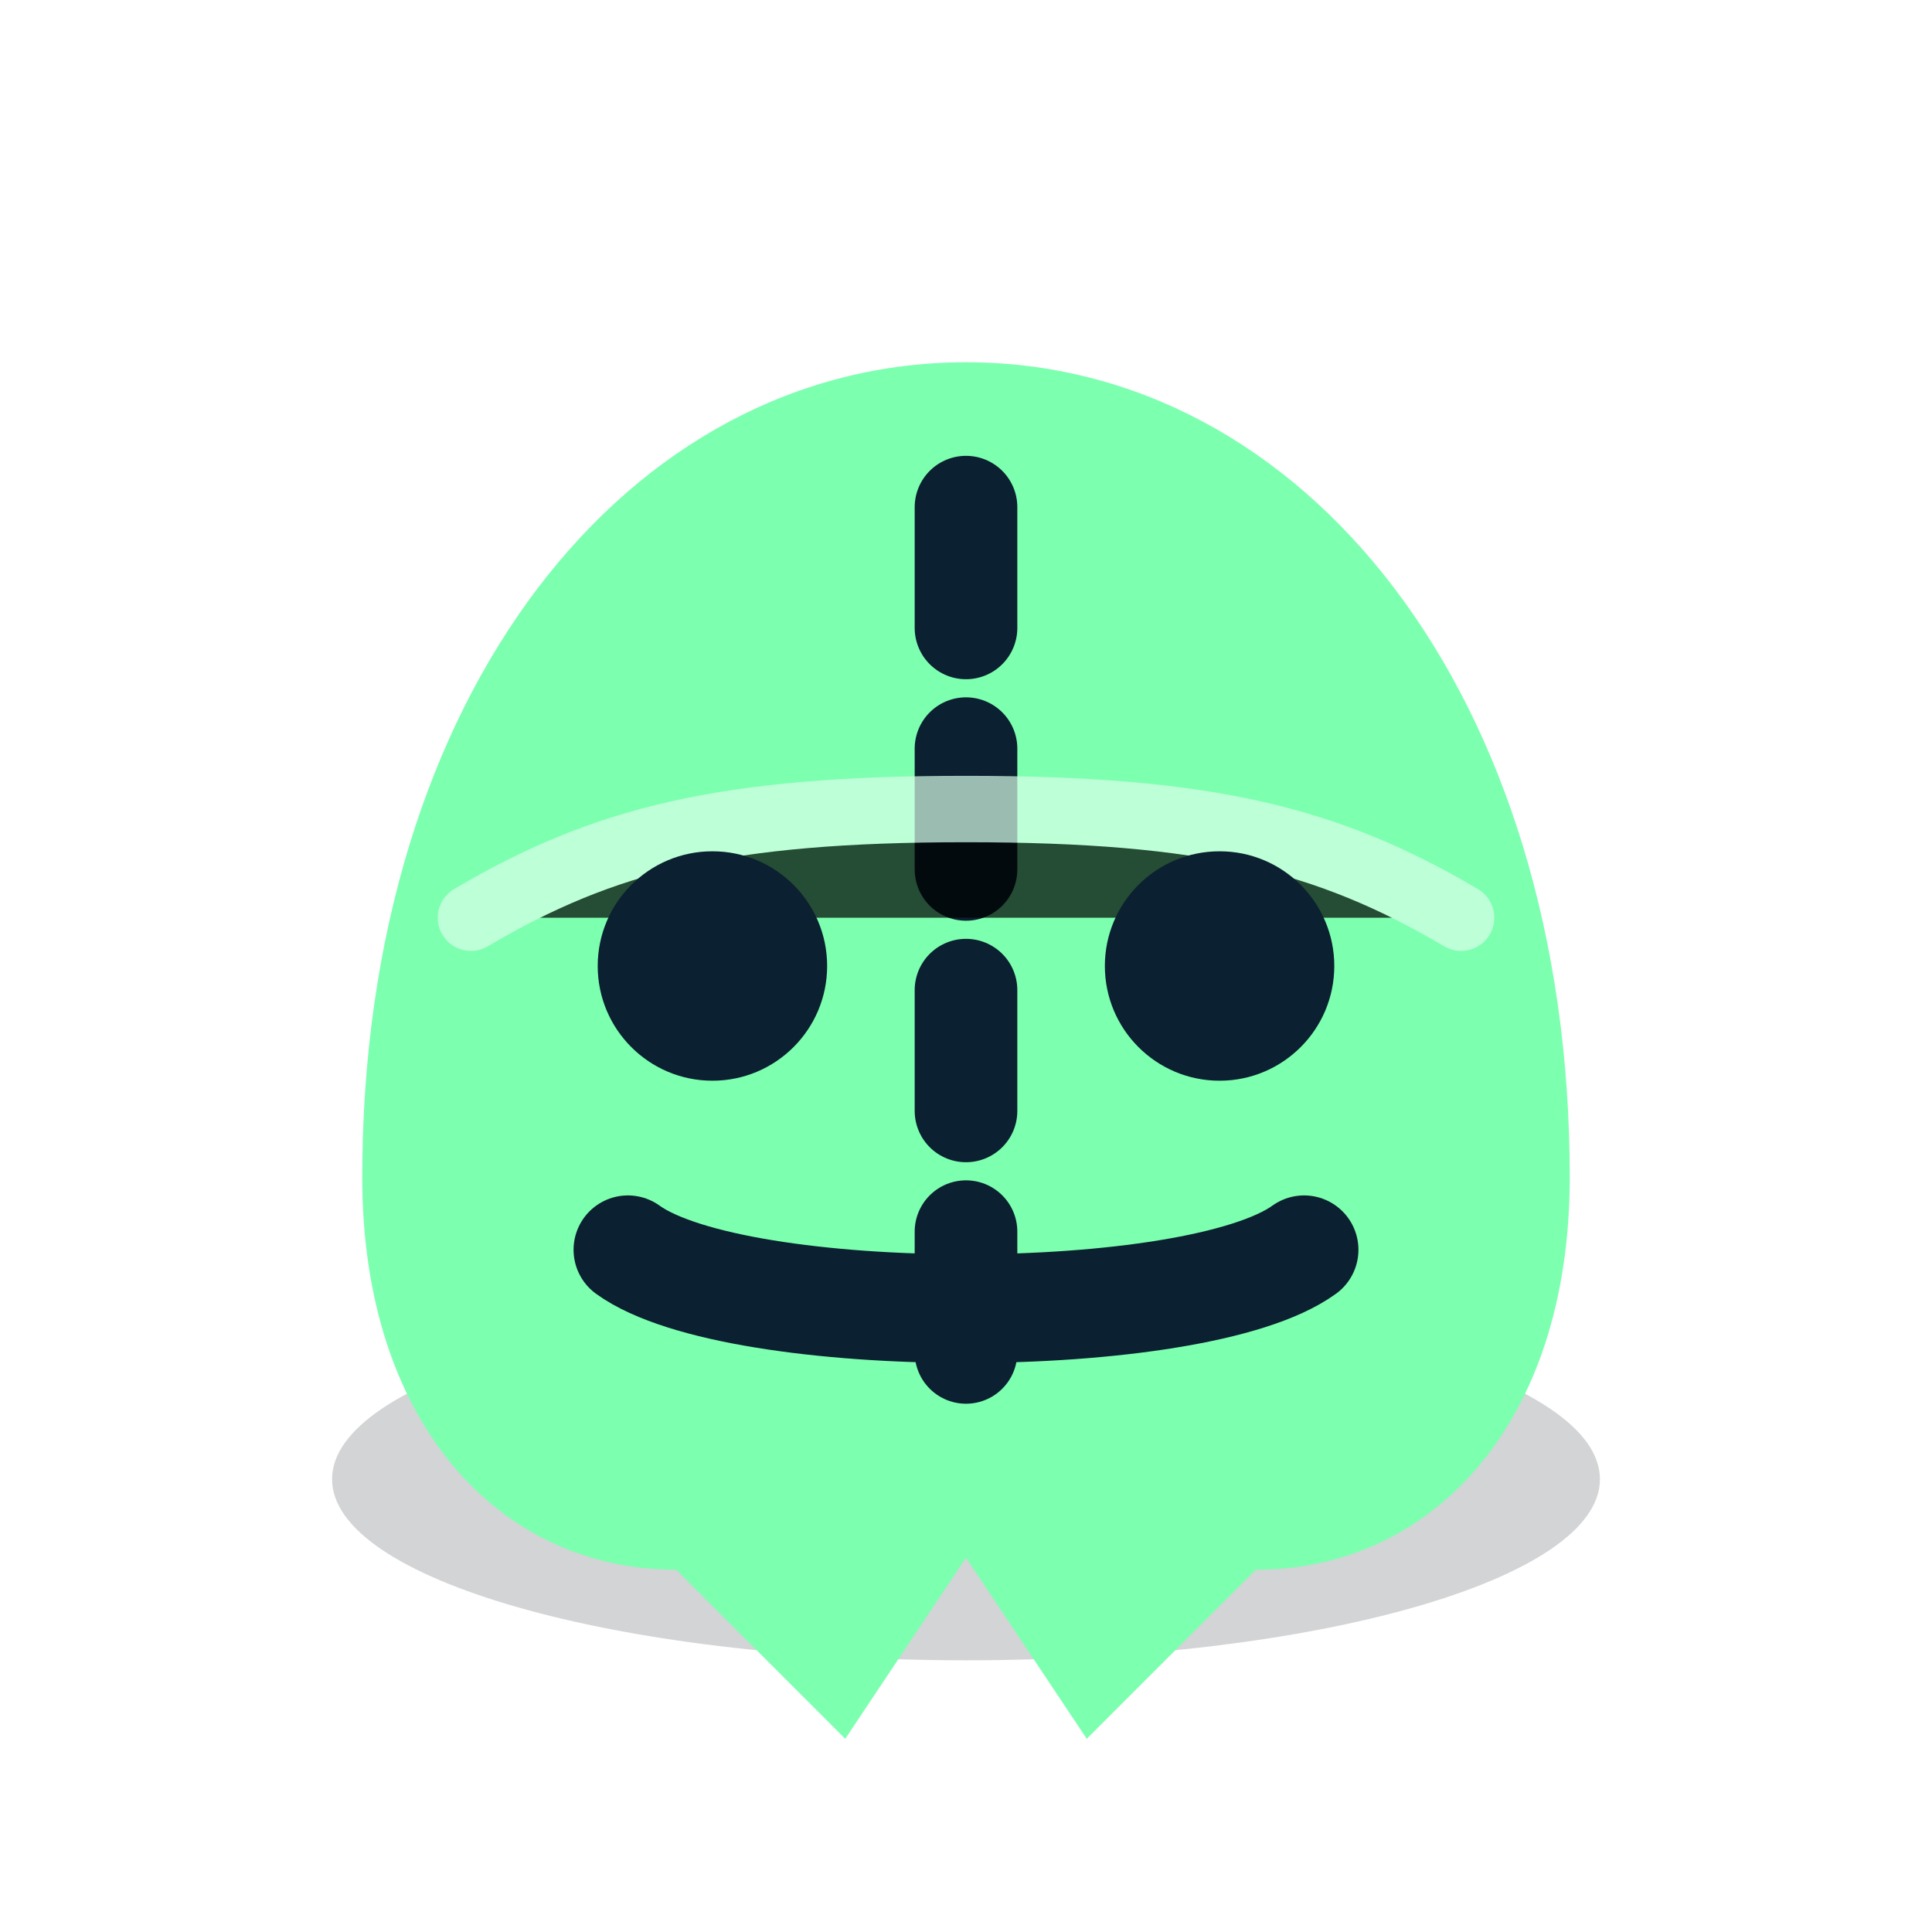
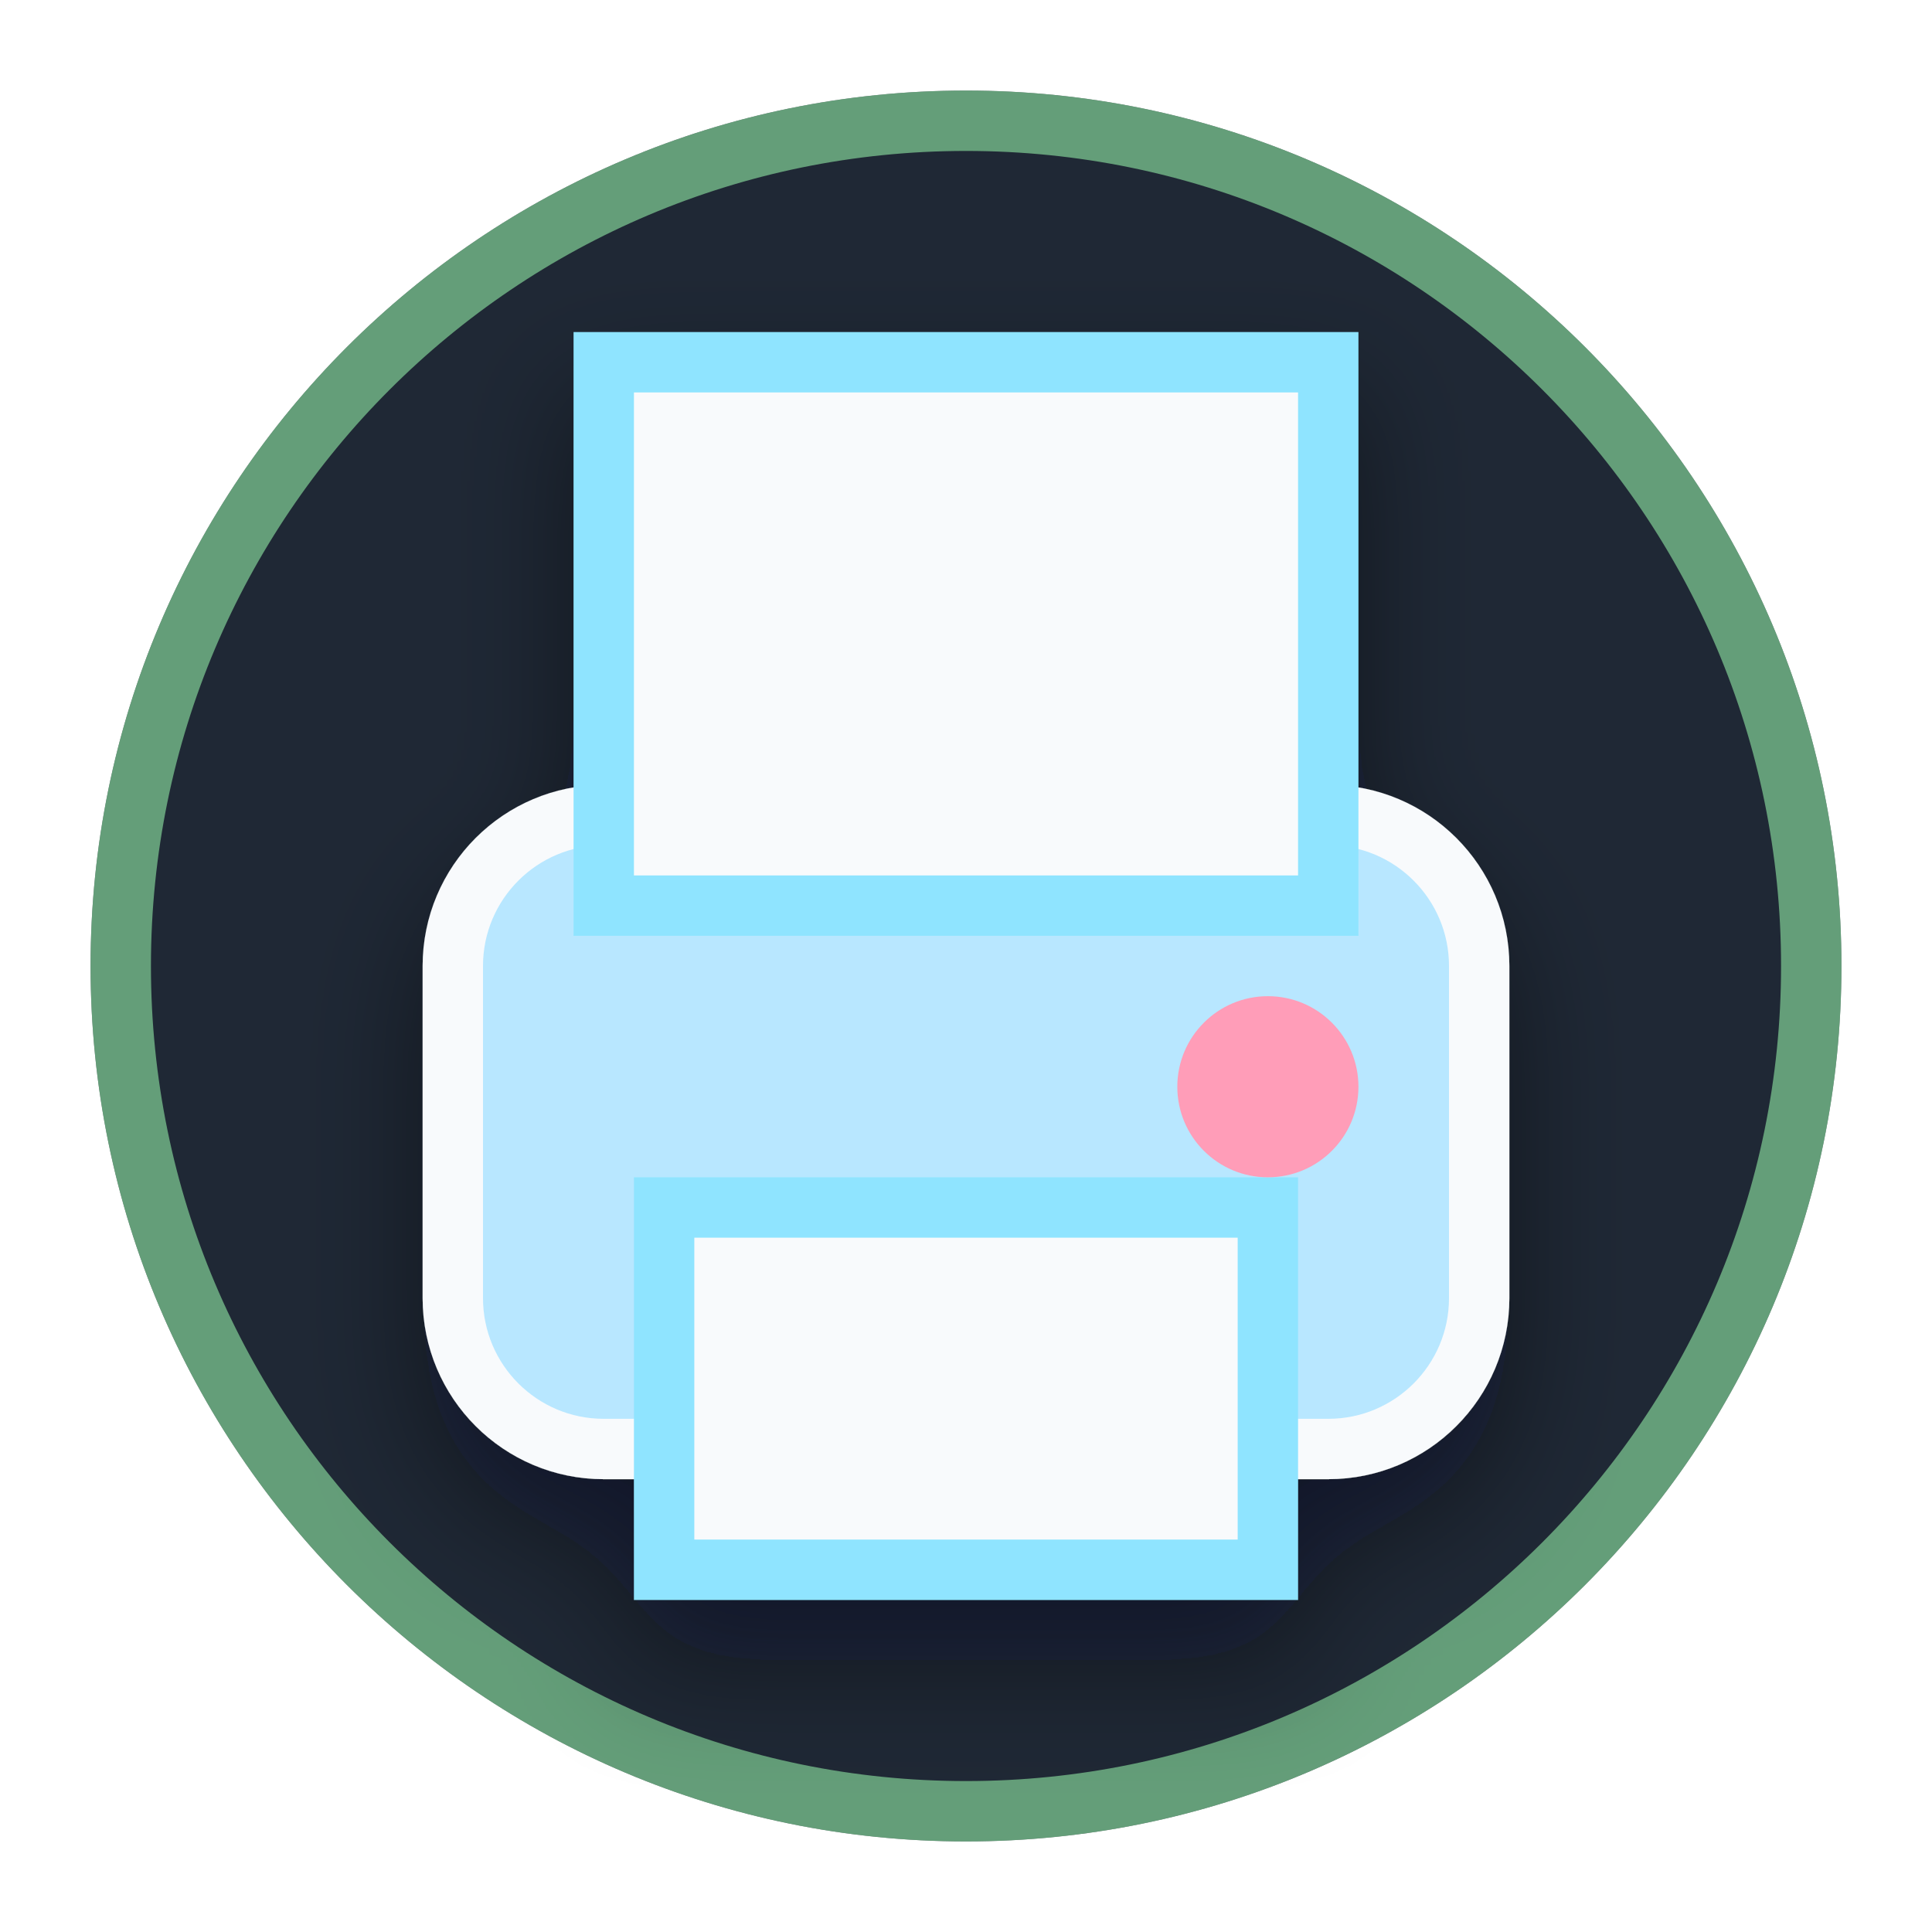
- <svg xmlns="http://www.w3.org/2000/svg" viewBox="0 0 32 32">
-   <ellipse cx="16" cy="24.5" rx="10.5" ry="3" fill="#07131F" fill-opacity="0.18" />
-   <path d="M6 19.5C6 11.5 10.4 6 16 6C21.6 6 26 11.5 26 19.5C26 23.6 23.7 26 20.8 26L18 28.8L16 25.8L14 28.8L11.2 26C8.3 26 6 23.6 6 19.5Z" fill="#7DFFB0" />
-   <path d="M16 8.4V23.7" stroke="#0B2030" stroke-width="1.7" stroke-linecap="round" stroke-dasharray="2 2" />
-   <path d="M7.8 15.2C10 13.9 12 13.4 16 13.4C20 13.4 22 13.9 24.2 15.2" stroke="#D9FFE8" stroke-width="1.1" stroke-linecap="round" opacity="0.7" />
-   <circle cx="11.8" cy="16" r="1.9" fill="#0B2030" />
-   <circle cx="20.2" cy="16" r="1.9" fill="#0B2030" />
-   <path d="M10.4 20.7C12.2 22 19.8 22 21.6 20.7" stroke="#0B2030" stroke-width="1.8" fill="none" stroke-linecap="round" />
+ <svg xmlns="http://www.w3.org/2000/svg" viewBox="0 0 64 64" role="img" aria-label="프린터 대기열">
+   <defs>
+     <filter id="shadow" x="-20%" y="-20%" width="140%" height="140%">
+       <feDropShadow dx="0" dy="2" stdDeviation="2" flood-color="#020713" flood-opacity="0.45" />
+     </filter>
+   </defs>
+   <circle cx="32" cy="32" r="29" fill="#07111f" opacity="0.9" />
+   <circle cx="32" cy="32" r="28" fill="none" stroke="#9dffb0" stroke-width="2" opacity="0.55" />
+   <g filter="url(#shadow)">
+     <rect x="15" y="27" width="34" height="21" rx="5" fill="#b8e7ff" stroke="#f8fafc" stroke-width="2" />
+     <rect x="20" y="12" width="24" height="18" fill="#f8fafc" stroke="#8fe4ff" stroke-width="2" />
+     <rect x="22" y="40" width="20" height="12" fill="#f8fafc" stroke="#8fe4ff" stroke-width="2" />
+     <circle cx="42" cy="36" r="3" fill="#ff9db8" />
+   </g>
</svg>
